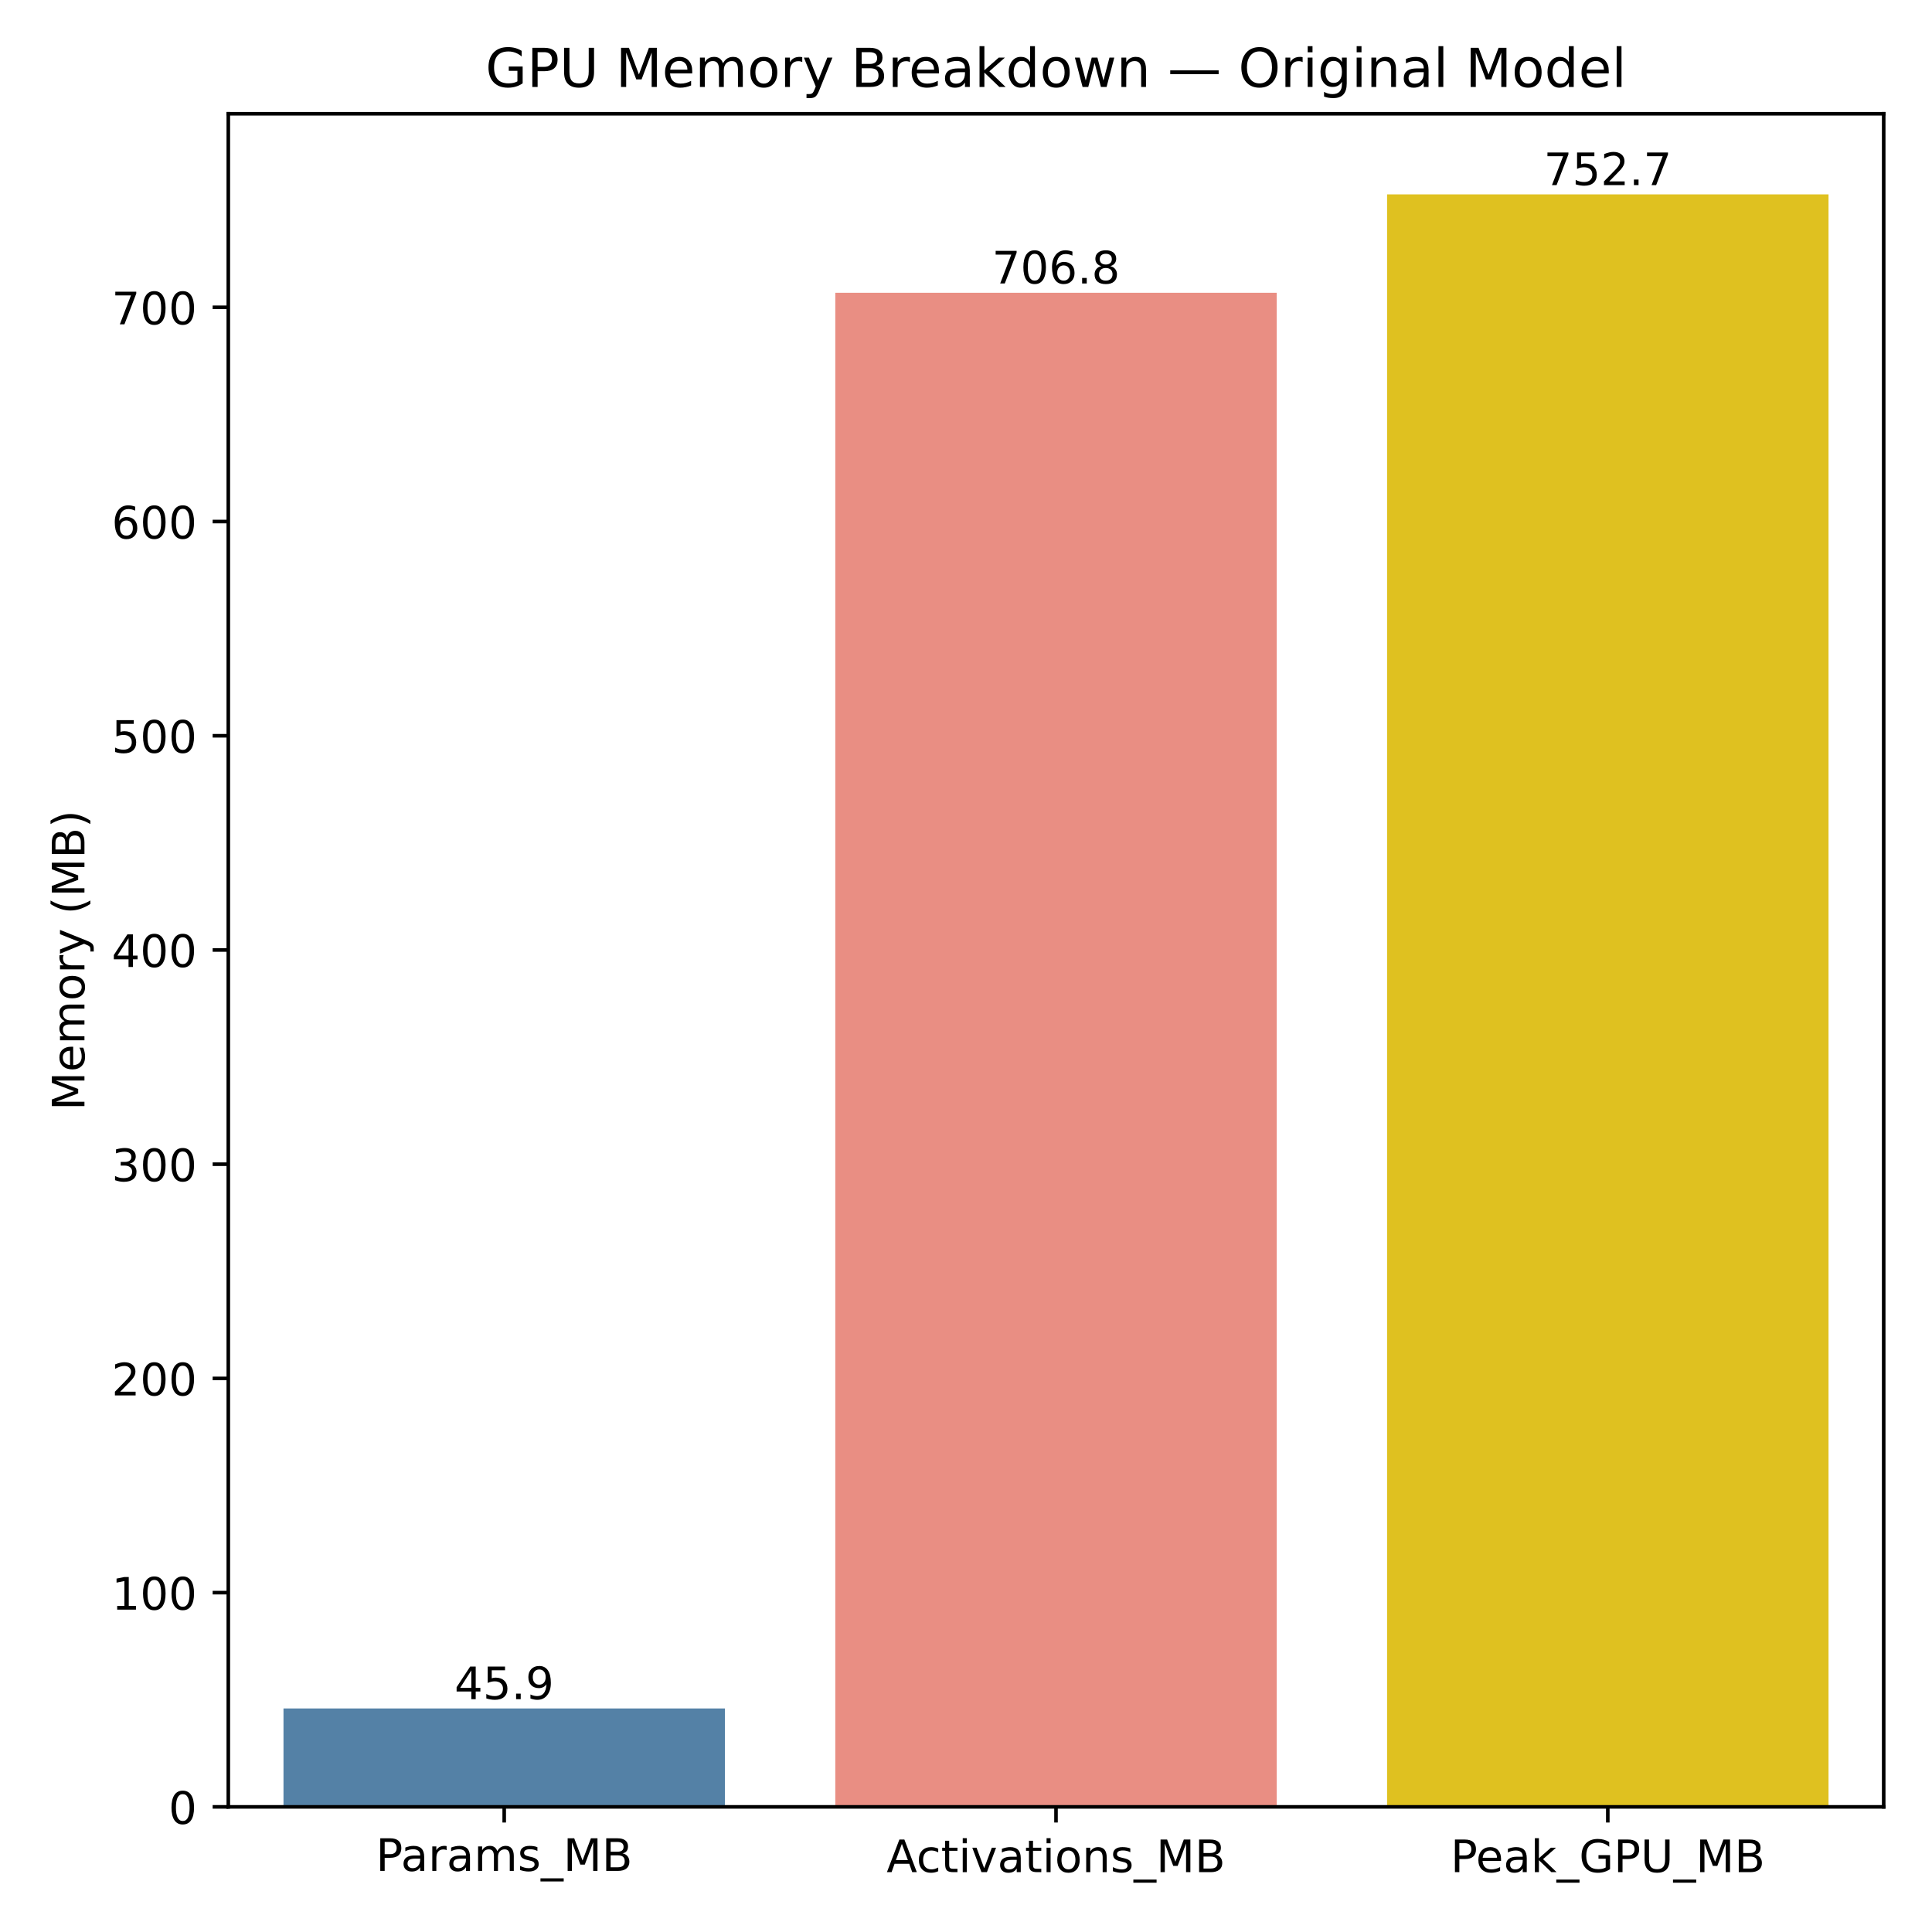
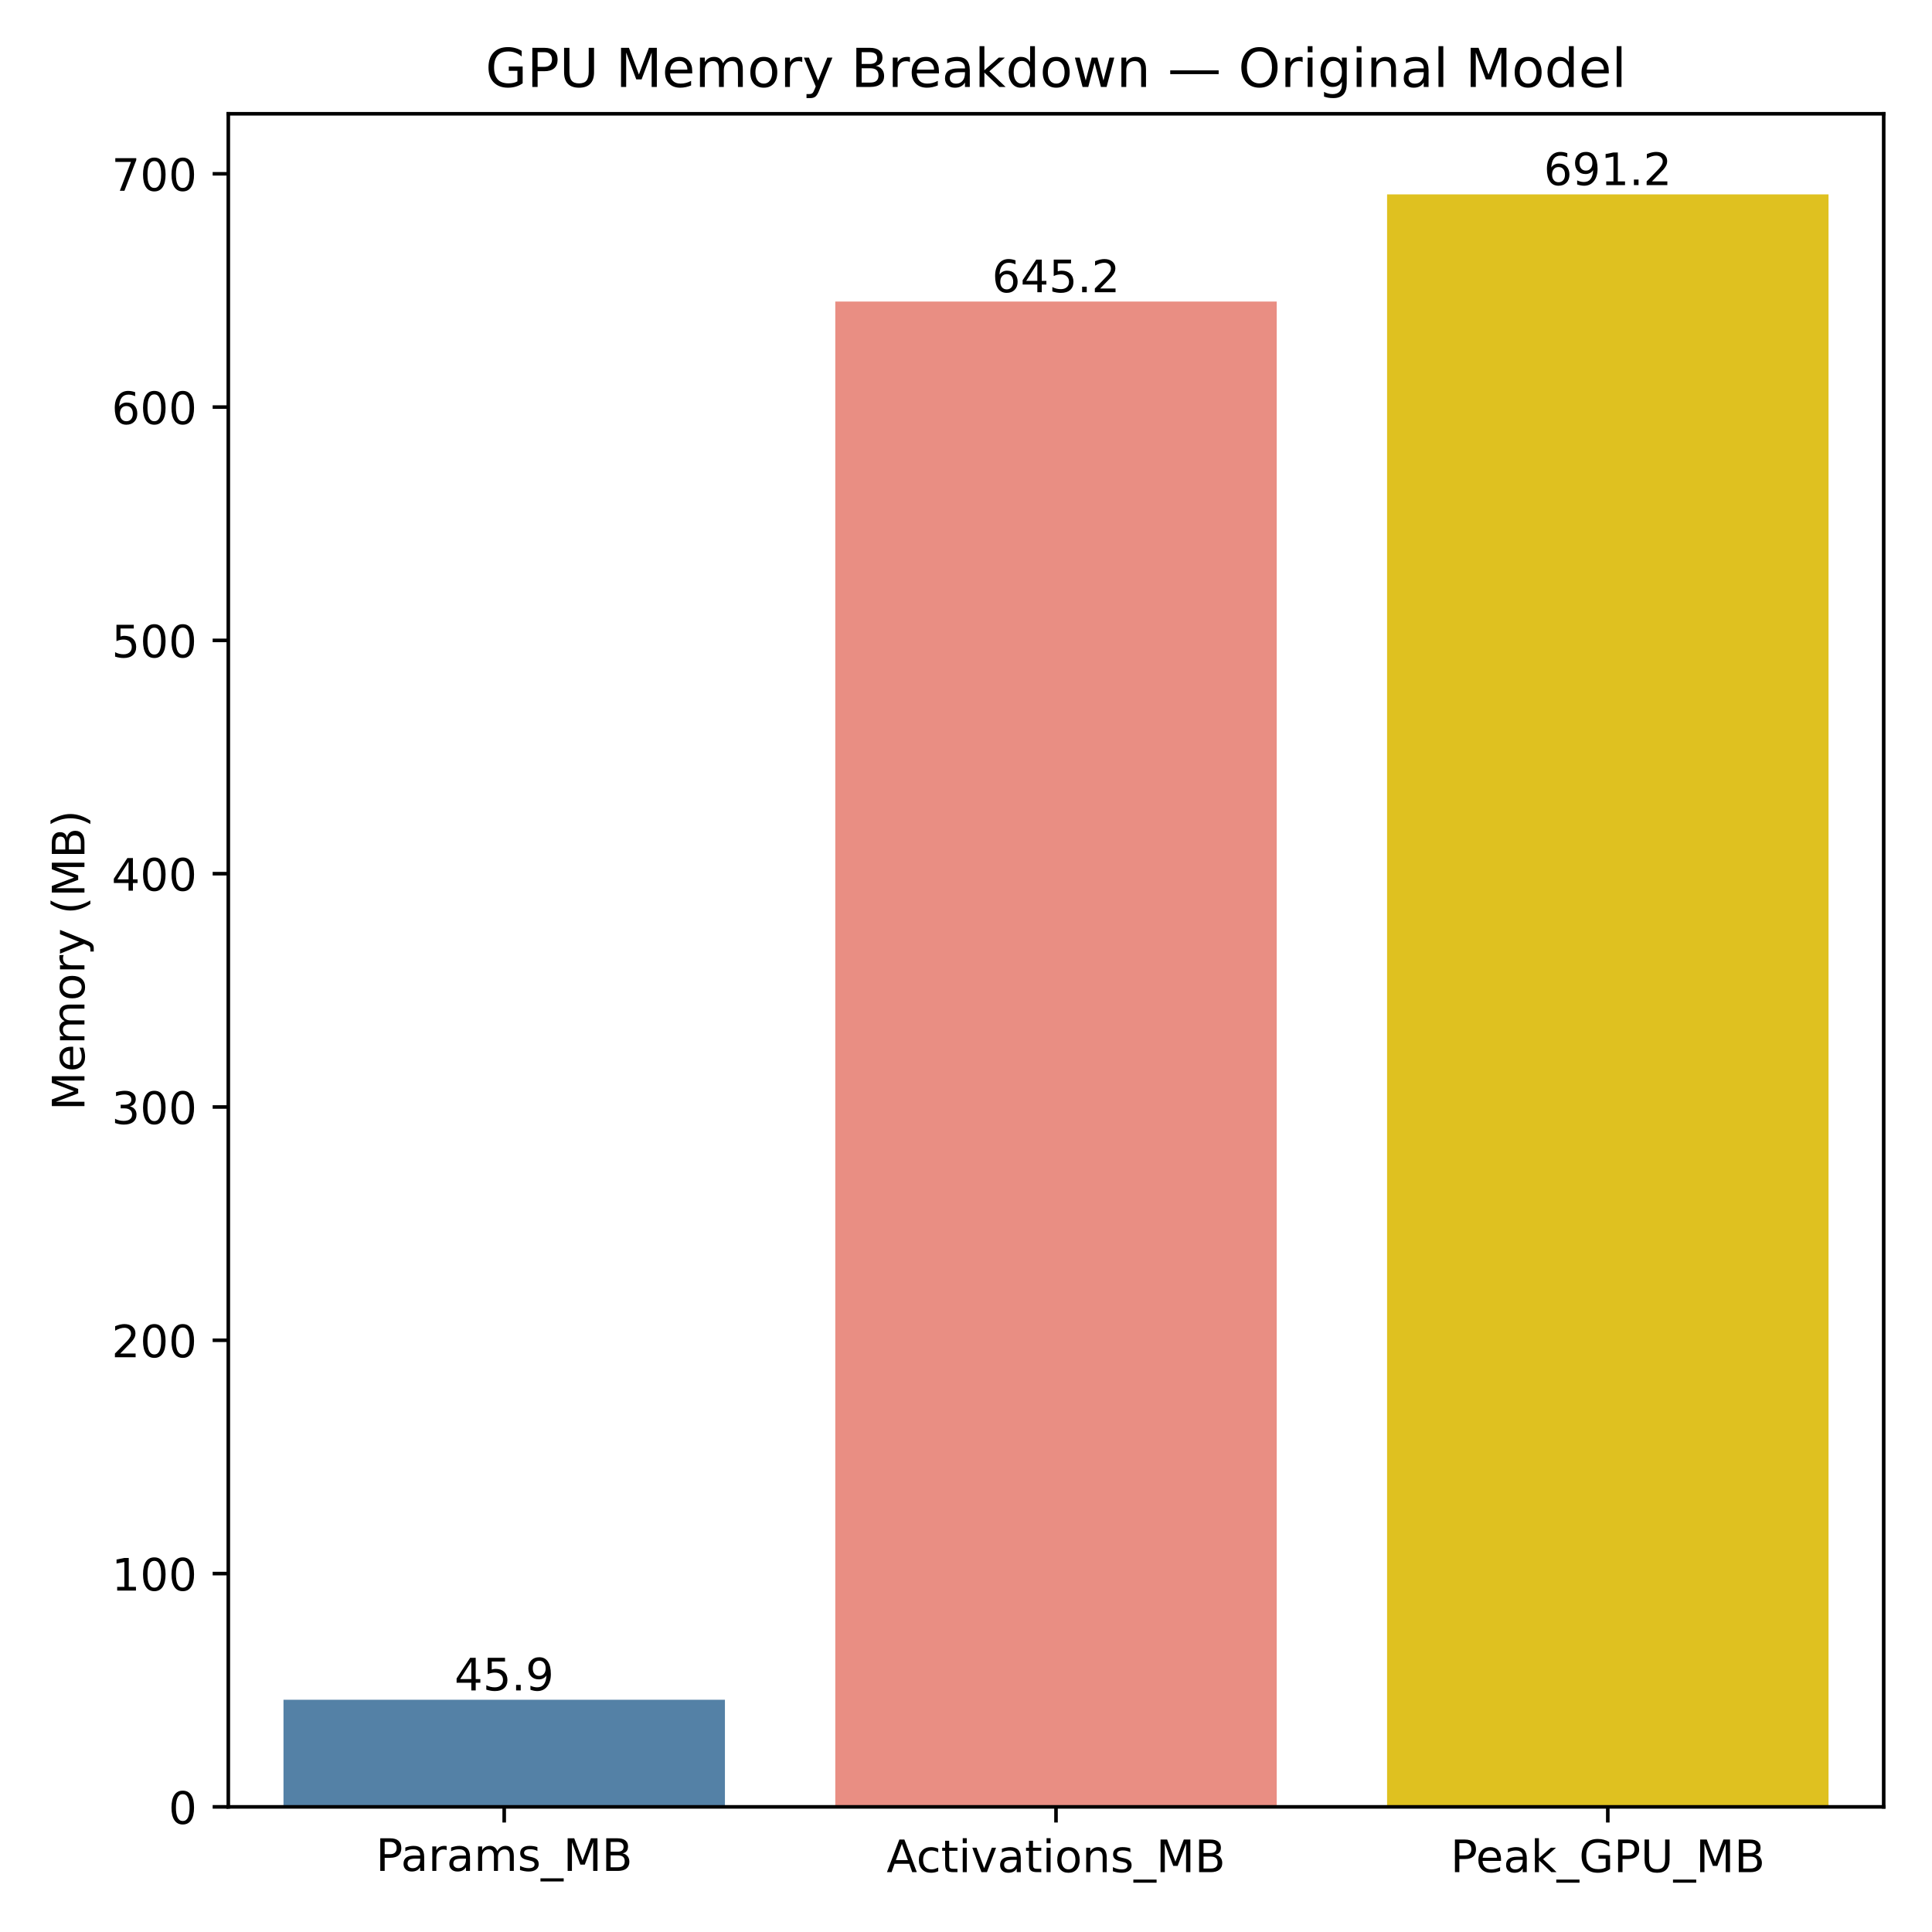
<svg xmlns="http://www.w3.org/2000/svg" xmlns:xlink="http://www.w3.org/1999/xlink" width="432pt" height="432pt" viewBox="0 0 432 432" version="1.1">
  <defs>
    <style type="text/css">*{stroke-linejoin: round; stroke-linecap: butt}</style>
  </defs>
  <g id="figure_1">
    <g id="patch_1">
      <path d="M 0 432  L 432 432  L 432 0  L 0 0  z " style="fill: #ffffff" />
    </g>
    <g id="axes_1">
      <g id="patch_2">
        <path d="M 51.05 404.019  L 421.2 404.019  L 421.2 25.44  L 51.05 25.44  z " style="fill: #ffffff" />
      </g>
      <g id="patch_3">
-         <path d="M 63.388 404.019  L 162.095 404.019  L 162.095 382.02  L 63.388 382.02  z " clip-path="url(#pf8de4b0152)" style="fill: #5481a6" />
+         <path d="M 63.388 404.019  L 162.095 404.019  L 162.095 380.062  L 63.388 380.062  z " clip-path="url(#p04663447fa)" style="fill: #5481a6" />
      </g>
      <g id="patch_4">
-         <path d="M 186.772 404.019  L 285.478 404.019  L 285.478 65.466  L 186.772 65.466  z " clip-path="url(#pf8de4b0152)" style="fill: #e98e83" />
+         <path d="M 186.772 404.019  L 285.478 404.019  L 285.478 67.425  L 186.772 67.425  z " clip-path="url(#p04663447fa)" style="fill: #e98e83" />
      </g>
      <g id="patch_5">
-         <path d="M 310.155 404.019  L 408.862 404.019  L 408.862 43.468  L 310.155 43.468  z " clip-path="url(#pf8de4b0152)" style="fill: #dfc120" />
+         <path d="M 310.155 404.019  L 408.862 404.019  L 408.862 43.468  L 310.155 43.468  z " clip-path="url(#p04663447fa)" style="fill: #dfc120" />
      </g>
      <g id="matplotlib.axis_1">
        <g id="xtick_1">
          <g id="line2d_1">
            <defs>
-               <path id="m16b2eadb53" d="M 0 0  L 0 3.5  " style="stroke: #000000; stroke-width: 0.8" />
+               <path id="m6d3170322a" d="M 0 0  L 0 3.5  " style="stroke: #000000; stroke-width: 0.8" />
            </defs>
            <g>
-               <use xlink:href="#m16b2eadb53" x="112.742" y="404.019" style="stroke: #000000; stroke-width: 0.8" />
+               <use xlink:href="#m6d3170322a" x="112.742" y="404.019" style="stroke: #000000; stroke-width: 0.8" />
            </g>
          </g>
          <g id="text_1">
            <g transform="translate(84.0487 418.3391) scale(0.1 -0.1)">
              <defs>
                <path id="DejaVuSans-50" d="M 1259 4147  L 1259 2394  L 2053 2394  Q 2494 2394 2734 2622  Q 2975 2850 2975 3272  Q 2975 3691 2734 3919  Q 2494 4147 2053 4147  L 1259 4147  z M 628 4666  L 2053 4666  Q 2838 4666 3239 4311  Q 3641 3956 3641 3272  Q 3641 2581 3239 2228  Q 2838 1875 2053 1875  L 1259 1875  L 1259 0  L 628 0  L 628 4666  z " transform="scale(0.015625)" />
                <path id="DejaVuSans-61" d="M 2194 1759  Q 1497 1759 1228 1600  Q 959 1441 959 1056  Q 959 750 1161 570  Q 1363 391 1709 391  Q 2188 391 2477 730  Q 2766 1069 2766 1631  L 2766 1759  L 2194 1759  z M 3341 1997  L 3341 0  L 2766 0  L 2766 531  Q 2569 213 2275 61  Q 1981 -91 1556 -91  Q 1019 -91 701 211  Q 384 513 384 1019  Q 384 1609 779 1909  Q 1175 2209 1959 2209  L 2766 2209  L 2766 2266  Q 2766 2663 2505 2880  Q 2244 3097 1772 3097  Q 1472 3097 1187 3025  Q 903 2953 641 2809  L 641 3341  Q 956 3463 1253 3523  Q 1550 3584 1831 3584  Q 2591 3584 2966 3190  Q 3341 2797 3341 1997  z " transform="scale(0.015625)" />
                <path id="DejaVuSans-72" d="M 2631 2963  Q 2534 3019 2420 3045  Q 2306 3072 2169 3072  Q 1681 3072 1420 2755  Q 1159 2438 1159 1844  L 1159 0  L 581 0  L 581 3500  L 1159 3500  L 1159 2956  Q 1341 3275 1631 3429  Q 1922 3584 2338 3584  Q 2397 3584 2469 3576  Q 2541 3569 2628 3553  L 2631 2963  z " transform="scale(0.015625)" />
                <path id="DejaVuSans-6d" d="M 3328 2828  Q 3544 3216 3844 3400  Q 4144 3584 4550 3584  Q 5097 3584 5394 3201  Q 5691 2819 5691 2113  L 5691 0  L 5113 0  L 5113 2094  Q 5113 2597 4934 2840  Q 4756 3084 4391 3084  Q 3944 3084 3684 2787  Q 3425 2491 3425 1978  L 3425 0  L 2847 0  L 2847 2094  Q 2847 2600 2669 2842  Q 2491 3084 2119 3084  Q 1678 3084 1418 2786  Q 1159 2488 1159 1978  L 1159 0  L 581 0  L 581 3500  L 1159 3500  L 1159 2956  Q 1356 3278 1631 3431  Q 1906 3584 2284 3584  Q 2666 3584 2933 3390  Q 3200 3197 3328 2828  z " transform="scale(0.015625)" />
                <path id="DejaVuSans-73" d="M 2834 3397  L 2834 2853  Q 2591 2978 2328 3040  Q 2066 3103 1784 3103  Q 1356 3103 1142 2972  Q 928 2841 928 2578  Q 928 2378 1081 2264  Q 1234 2150 1697 2047  L 1894 2003  Q 2506 1872 2764 1633  Q 3022 1394 3022 966  Q 3022 478 2636 193  Q 2250 -91 1575 -91  Q 1294 -91 989 -36  Q 684 19 347 128  L 347 722  Q 666 556 975 473  Q 1284 391 1588 391  Q 1994 391 2212 530  Q 2431 669 2431 922  Q 2431 1156 2273 1281  Q 2116 1406 1581 1522  L 1381 1569  Q 847 1681 609 1914  Q 372 2147 372 2553  Q 372 3047 722 3315  Q 1072 3584 1716 3584  Q 2034 3584 2315 3537  Q 2597 3491 2834 3397  z " transform="scale(0.015625)" />
                <path id="DejaVuSans-5f" d="M 3263 -1063  L 3263 -1509  L -63 -1509  L -63 -1063  L 3263 -1063  z " transform="scale(0.015625)" />
                <path id="DejaVuSans-4d" d="M 628 4666  L 1569 4666  L 2759 1491  L 3956 4666  L 4897 4666  L 4897 0  L 4281 0  L 4281 4097  L 3078 897  L 2444 897  L 1241 4097  L 1241 0  L 628 0  L 628 4666  z " transform="scale(0.015625)" />
                <path id="DejaVuSans-42" d="M 1259 2228  L 1259 519  L 2272 519  Q 2781 519 3026 730  Q 3272 941 3272 1375  Q 3272 1813 3026 2020  Q 2781 2228 2272 2228  L 1259 2228  z M 1259 4147  L 1259 2741  L 2194 2741  Q 2656 2741 2882 2914  Q 3109 3088 3109 3444  Q 3109 3797 2882 3972  Q 2656 4147 2194 4147  L 1259 4147  z M 628 4666  L 2241 4666  Q 2963 4666 3353 4366  Q 3744 4066 3744 3513  Q 3744 3084 3544 2831  Q 3344 2578 2956 2516  Q 3422 2416 3680 2098  Q 3938 1781 3938 1306  Q 3938 681 3513 340  Q 3088 0 2303 0  L 628 0  L 628 4666  z " transform="scale(0.015625)" />
              </defs>
              <use xlink:href="#DejaVuSans-50" />
              <use xlink:href="#DejaVuSans-61" transform="translate(55.80273 0)" />
              <use xlink:href="#DejaVuSans-72" transform="translate(117.082 0)" />
              <use xlink:href="#DejaVuSans-61" transform="translate(158.1953 0)" />
              <use xlink:href="#DejaVuSans-6d" transform="translate(219.4746 0)" />
              <use xlink:href="#DejaVuSans-73" transform="translate(316.8867 0)" />
              <use xlink:href="#DejaVuSans-5f" transform="translate(368.9863 0)" />
              <use xlink:href="#DejaVuSans-4d" transform="translate(418.9863 0)" />
              <use xlink:href="#DejaVuSans-42" transform="translate(505.2656 0)" />
            </g>
          </g>
        </g>
        <g id="xtick_2">
          <g id="line2d_2">
            <g>
-               <use xlink:href="#m16b2eadb53" x="236.125" y="404.019" style="stroke: #000000; stroke-width: 0.8" />
+               <use xlink:href="#m6d3170322a" x="236.125" y="404.019" style="stroke: #000000; stroke-width: 0.8" />
            </g>
          </g>
          <g id="text_2">
            <g transform="translate(198.2438 418.6172) scale(0.1 -0.1)">
              <defs>
                <path id="DejaVuSans-41" d="M 2188 4044  L 1331 1722  L 3047 1722  L 2188 4044  z M 1831 4666  L 2547 4666  L 4325 0  L 3669 0  L 3244 1197  L 1141 1197  L 716 0  L 50 0  L 1831 4666  z " transform="scale(0.015625)" />
                <path id="DejaVuSans-63" d="M 3122 3366  L 3122 2828  Q 2878 2963 2633 3030  Q 2388 3097 2138 3097  Q 1578 3097 1268 2742  Q 959 2388 959 1747  Q 959 1106 1268 751  Q 1578 397 2138 397  Q 2388 397 2633 464  Q 2878 531 3122 666  L 3122 134  Q 2881 22 2623 -34  Q 2366 -91 2075 -91  Q 1284 -91 818 406  Q 353 903 353 1747  Q 353 2603 823 3093  Q 1294 3584 2113 3584  Q 2378 3584 2631 3529  Q 2884 3475 3122 3366  z " transform="scale(0.015625)" />
                <path id="DejaVuSans-74" d="M 1172 4494  L 1172 3500  L 2356 3500  L 2356 3053  L 1172 3053  L 1172 1153  Q 1172 725 1289 603  Q 1406 481 1766 481  L 2356 481  L 2356 0  L 1766 0  Q 1100 0 847 248  Q 594 497 594 1153  L 594 3053  L 172 3053  L 172 3500  L 594 3500  L 594 4494  L 1172 4494  z " transform="scale(0.015625)" />
                <path id="DejaVuSans-69" d="M 603 3500  L 1178 3500  L 1178 0  L 603 0  L 603 3500  z M 603 4863  L 1178 4863  L 1178 4134  L 603 4134  L 603 4863  z " transform="scale(0.015625)" />
                <path id="DejaVuSans-76" d="M 191 3500  L 800 3500  L 1894 563  L 2988 3500  L 3597 3500  L 2284 0  L 1503 0  L 191 3500  z " transform="scale(0.015625)" />
                <path id="DejaVuSans-6f" d="M 1959 3097  Q 1497 3097 1228 2736  Q 959 2375 959 1747  Q 959 1119 1226 758  Q 1494 397 1959 397  Q 2419 397 2687 759  Q 2956 1122 2956 1747  Q 2956 2369 2687 2733  Q 2419 3097 1959 3097  z M 1959 3584  Q 2709 3584 3137 3096  Q 3566 2609 3566 1747  Q 3566 888 3137 398  Q 2709 -91 1959 -91  Q 1206 -91 779 398  Q 353 888 353 1747  Q 353 2609 779 3096  Q 1206 3584 1959 3584  z " transform="scale(0.015625)" />
                <path id="DejaVuSans-6e" d="M 3513 2113  L 3513 0  L 2938 0  L 2938 2094  Q 2938 2591 2744 2837  Q 2550 3084 2163 3084  Q 1697 3084 1428 2787  Q 1159 2491 1159 1978  L 1159 0  L 581 0  L 581 3500  L 1159 3500  L 1159 2956  Q 1366 3272 1645 3428  Q 1925 3584 2291 3584  Q 2894 3584 3203 3211  Q 3513 2838 3513 2113  z " transform="scale(0.015625)" />
              </defs>
              <use xlink:href="#DejaVuSans-41" />
              <use xlink:href="#DejaVuSans-63" transform="translate(66.6582 0)" />
              <use xlink:href="#DejaVuSans-74" transform="translate(121.6387 0)" />
              <use xlink:href="#DejaVuSans-69" transform="translate(160.8477 0)" />
              <use xlink:href="#DejaVuSans-76" transform="translate(188.6309 0)" />
              <use xlink:href="#DejaVuSans-61" transform="translate(247.8105 0)" />
              <use xlink:href="#DejaVuSans-74" transform="translate(309.0898 0)" />
              <use xlink:href="#DejaVuSans-69" transform="translate(348.2988 0)" />
              <use xlink:href="#DejaVuSans-6f" transform="translate(376.082 0)" />
              <use xlink:href="#DejaVuSans-6e" transform="translate(437.2637 0)" />
              <use xlink:href="#DejaVuSans-73" transform="translate(500.6426 0)" />
              <use xlink:href="#DejaVuSans-5f" transform="translate(552.7422 0)" />
              <use xlink:href="#DejaVuSans-4d" transform="translate(602.7422 0)" />
              <use xlink:href="#DejaVuSans-42" transform="translate(689.0215 0)" />
            </g>
          </g>
        </g>
        <g id="xtick_3">
          <g id="line2d_3">
            <g>
-               <use xlink:href="#m16b2eadb53" x="359.508" y="404.019" style="stroke: #000000; stroke-width: 0.8" />
+               <use xlink:href="#m6d3170322a" x="359.508" y="404.019" style="stroke: #000000; stroke-width: 0.8" />
            </g>
          </g>
          <g id="text_3">
            <g transform="translate(324.3458 418.6172) scale(0.1 -0.1)">
              <defs>
                <path id="DejaVuSans-65" d="M 3597 1894  L 3597 1613  L 953 1613  Q 991 1019 1311 708  Q 1631 397 2203 397  Q 2534 397 2845 478  Q 3156 559 3463 722  L 3463 178  Q 3153 47 2828 -22  Q 2503 -91 2169 -91  Q 1331 -91 842 396  Q 353 884 353 1716  Q 353 2575 817 3079  Q 1281 3584 2069 3584  Q 2775 3584 3186 3129  Q 3597 2675 3597 1894  z M 3022 2063  Q 3016 2534 2758 2815  Q 2500 3097 2075 3097  Q 1594 3097 1305 2825  Q 1016 2553 972 2059  L 3022 2063  z " transform="scale(0.015625)" />
                <path id="DejaVuSans-6b" d="M 581 4863  L 1159 4863  L 1159 1991  L 2875 3500  L 3609 3500  L 1753 1863  L 3688 0  L 2938 0  L 1159 1709  L 1159 0  L 581 0  L 581 4863  z " transform="scale(0.015625)" />
                <path id="DejaVuSans-47" d="M 3809 666  L 3809 1919  L 2778 1919  L 2778 2438  L 4434 2438  L 4434 434  Q 4069 175 3628 42  Q 3188 -91 2688 -91  Q 1594 -91 976 548  Q 359 1188 359 2328  Q 359 3472 976 4111  Q 1594 4750 2688 4750  Q 3144 4750 3555 4637  Q 3966 4525 4313 4306  L 4313 3634  Q 3963 3931 3569 4081  Q 3175 4231 2741 4231  Q 1884 4231 1454 3753  Q 1025 3275 1025 2328  Q 1025 1384 1454 906  Q 1884 428 2741 428  Q 3075 428 3337 486  Q 3600 544 3809 666  z " transform="scale(0.015625)" />
                <path id="DejaVuSans-55" d="M 556 4666  L 1191 4666  L 1191 1831  Q 1191 1081 1462 751  Q 1734 422 2344 422  Q 2950 422 3222 751  Q 3494 1081 3494 1831  L 3494 4666  L 4128 4666  L 4128 1753  Q 4128 841 3676 375  Q 3225 -91 2344 -91  Q 1459 -91 1007 375  Q 556 841 556 1753  L 556 4666  z " transform="scale(0.015625)" />
              </defs>
              <use xlink:href="#DejaVuSans-50" />
              <use xlink:href="#DejaVuSans-65" transform="translate(56.67773 0)" />
              <use xlink:href="#DejaVuSans-61" transform="translate(118.2012 0)" />
              <use xlink:href="#DejaVuSans-6b" transform="translate(179.4805 0)" />
              <use xlink:href="#DejaVuSans-5f" transform="translate(237.3906 0)" />
              <use xlink:href="#DejaVuSans-47" transform="translate(287.3906 0)" />
              <use xlink:href="#DejaVuSans-50" transform="translate(364.8809 0)" />
              <use xlink:href="#DejaVuSans-55" transform="translate(425.1836 0)" />
              <use xlink:href="#DejaVuSans-5f" transform="translate(498.377 0)" />
              <use xlink:href="#DejaVuSans-4d" transform="translate(548.377 0)" />
              <use xlink:href="#DejaVuSans-42" transform="translate(634.6562 0)" />
            </g>
          </g>
        </g>
      </g>
      <g id="matplotlib.axis_2">
        <g id="ytick_1">
          <g id="line2d_4">
            <defs>
-               <path id="mbeeb527185" d="M 0 0  L -3.5 0  " style="stroke: #000000; stroke-width: 0.8" />
+               <path id="m49a6f3bc47" d="M 0 0  L -3.5 0  " style="stroke: #000000; stroke-width: 0.8" />
            </defs>
            <g>
-               <use xlink:href="#mbeeb527185" x="51.05" y="404.019" style="stroke: #000000; stroke-width: 0.8" />
+               <use xlink:href="#m49a6f3bc47" x="51.05" y="404.019" style="stroke: #000000; stroke-width: 0.8" />
            </g>
          </g>
          <g id="text_4">
            <g transform="translate(37.6875 407.818) scale(0.1 -0.1)">
              <defs>
                <path id="DejaVuSans-30" d="M 2034 4250  Q 1547 4250 1301 3770  Q 1056 3291 1056 2328  Q 1056 1369 1301 889  Q 1547 409 2034 409  Q 2525 409 2770 889  Q 3016 1369 3016 2328  Q 3016 3291 2770 3770  Q 2525 4250 2034 4250  z M 2034 4750  Q 2819 4750 3233 4129  Q 3647 3509 3647 2328  Q 3647 1150 3233 529  Q 2819 -91 2034 -91  Q 1250 -91 836 529  Q 422 1150 422 2328  Q 422 3509 836 4129  Q 1250 4750 2034 4750  z " transform="scale(0.015625)" />
              </defs>
              <use xlink:href="#DejaVuSans-30" />
            </g>
          </g>
        </g>
        <g id="ytick_2">
          <g id="line2d_5">
            <g>
-               <use xlink:href="#mbeeb527185" x="51.05" y="356.119" style="stroke: #000000; stroke-width: 0.8" />
+               <use xlink:href="#m49a6f3bc47" x="51.05" y="351.854" style="stroke: #000000; stroke-width: 0.8" />
            </g>
          </g>
          <g id="text_5">
-             <g transform="translate(24.9625 359.9178) scale(0.1 -0.1)">
+             <g transform="translate(24.9625 355.6528) scale(0.1 -0.1)">
              <defs>
                <path id="DejaVuSans-31" d="M 794 531  L 1825 531  L 1825 4091  L 703 3866  L 703 4441  L 1819 4666  L 2450 4666  L 2450 531  L 3481 531  L 3481 0  L 794 0  L 794 531  z " transform="scale(0.015625)" />
              </defs>
              <use xlink:href="#DejaVuSans-31" />
              <use xlink:href="#DejaVuSans-30" transform="translate(63.62305 0)" />
              <use xlink:href="#DejaVuSans-30" transform="translate(127.2461 0)" />
            </g>
          </g>
        </g>
        <g id="ytick_3">
          <g id="line2d_6">
            <g>
-               <use xlink:href="#mbeeb527185" x="51.05" y="308.218" style="stroke: #000000; stroke-width: 0.8" />
+               <use xlink:href="#m49a6f3bc47" x="51.05" y="299.688" style="stroke: #000000; stroke-width: 0.8" />
            </g>
          </g>
          <g id="text_6">
-             <g transform="translate(24.9625 312.0176) scale(0.1 -0.1)">
+             <g transform="translate(24.9625 303.4876) scale(0.1 -0.1)">
              <defs>
                <path id="DejaVuSans-32" d="M 1228 531  L 3431 531  L 3431 0  L 469 0  L 469 531  Q 828 903 1448 1529  Q 2069 2156 2228 2338  Q 2531 2678 2651 2914  Q 2772 3150 2772 3378  Q 2772 3750 2511 3984  Q 2250 4219 1831 4219  Q 1534 4219 1204 4116  Q 875 4013 500 3803  L 500 4441  Q 881 4594 1212 4672  Q 1544 4750 1819 4750  Q 2544 4750 2975 4387  Q 3406 4025 3406 3419  Q 3406 3131 3298 2873  Q 3191 2616 2906 2266  Q 2828 2175 2409 1742  Q 1991 1309 1228 531  z " transform="scale(0.015625)" />
              </defs>
              <use xlink:href="#DejaVuSans-32" />
              <use xlink:href="#DejaVuSans-30" transform="translate(63.62305 0)" />
              <use xlink:href="#DejaVuSans-30" transform="translate(127.2461 0)" />
            </g>
          </g>
        </g>
        <g id="ytick_4">
          <g id="line2d_7">
            <g>
-               <use xlink:href="#mbeeb527185" x="51.05" y="260.318" style="stroke: #000000; stroke-width: 0.8" />
+               <use xlink:href="#m49a6f3bc47" x="51.05" y="247.523" style="stroke: #000000; stroke-width: 0.8" />
            </g>
          </g>
          <g id="text_7">
-             <g transform="translate(24.9625 264.1174) scale(0.1 -0.1)">
+             <g transform="translate(24.9625 251.3225) scale(0.1 -0.1)">
              <defs>
                <path id="DejaVuSans-33" d="M 2597 2516  Q 3050 2419 3304 2112  Q 3559 1806 3559 1356  Q 3559 666 3084 287  Q 2609 -91 1734 -91  Q 1441 -91 1130 -33  Q 819 25 488 141  L 488 750  Q 750 597 1062 519  Q 1375 441 1716 441  Q 2309 441 2620 675  Q 2931 909 2931 1356  Q 2931 1769 2642 2001  Q 2353 2234 1838 2234  L 1294 2234  L 1294 2753  L 1863 2753  Q 2328 2753 2575 2939  Q 2822 3125 2822 3475  Q 2822 3834 2567 4026  Q 2313 4219 1838 4219  Q 1578 4219 1281 4162  Q 984 4106 628 3988  L 628 4550  Q 988 4650 1302 4700  Q 1616 4750 1894 4750  Q 2613 4750 3031 4423  Q 3450 4097 3450 3541  Q 3450 3153 3228 2886  Q 3006 2619 2597 2516  z " transform="scale(0.015625)" />
              </defs>
              <use xlink:href="#DejaVuSans-33" />
              <use xlink:href="#DejaVuSans-30" transform="translate(63.62305 0)" />
              <use xlink:href="#DejaVuSans-30" transform="translate(127.2461 0)" />
            </g>
          </g>
        </g>
        <g id="ytick_5">
          <g id="line2d_8">
            <g>
-               <use xlink:href="#mbeeb527185" x="51.05" y="212.418" style="stroke: #000000; stroke-width: 0.8" />
+               <use xlink:href="#m49a6f3bc47" x="51.05" y="195.358" style="stroke: #000000; stroke-width: 0.8" />
            </g>
          </g>
          <g id="text_8">
-             <g transform="translate(24.9625 216.2173) scale(0.1 -0.1)">
+             <g transform="translate(24.9625 199.1573) scale(0.1 -0.1)">
              <defs>
                <path id="DejaVuSans-34" d="M 2419 4116  L 825 1625  L 2419 1625  L 2419 4116  z M 2253 4666  L 3047 4666  L 3047 1625  L 3713 1625  L 3713 1100  L 3047 1100  L 3047 0  L 2419 0  L 2419 1100  L 313 1100  L 313 1709  L 2253 4666  z " transform="scale(0.015625)" />
              </defs>
              <use xlink:href="#DejaVuSans-34" />
              <use xlink:href="#DejaVuSans-30" transform="translate(63.62305 0)" />
              <use xlink:href="#DejaVuSans-30" transform="translate(127.2461 0)" />
            </g>
          </g>
        </g>
        <g id="ytick_6">
          <g id="line2d_9">
            <g>
-               <use xlink:href="#mbeeb527185" x="51.05" y="164.518" style="stroke: #000000; stroke-width: 0.8" />
+               <use xlink:href="#m49a6f3bc47" x="51.05" y="143.193" style="stroke: #000000; stroke-width: 0.8" />
            </g>
          </g>
          <g id="text_9">
-             <g transform="translate(24.9625 168.3171) scale(0.1 -0.1)">
+             <g transform="translate(24.9625 146.9921) scale(0.1 -0.1)">
              <defs>
                <path id="DejaVuSans-35" d="M 691 4666  L 3169 4666  L 3169 4134  L 1269 4134  L 1269 2991  Q 1406 3038 1543 3061  Q 1681 3084 1819 3084  Q 2600 3084 3056 2656  Q 3513 2228 3513 1497  Q 3513 744 3044 326  Q 2575 -91 1722 -91  Q 1428 -91 1123 -41  Q 819 9 494 109  L 494 744  Q 775 591 1075 516  Q 1375 441 1709 441  Q 2250 441 2565 725  Q 2881 1009 2881 1497  Q 2881 1984 2565 2268  Q 2250 2553 1709 2553  Q 1456 2553 1204 2497  Q 953 2441 691 2322  L 691 4666  z " transform="scale(0.015625)" />
              </defs>
              <use xlink:href="#DejaVuSans-35" />
              <use xlink:href="#DejaVuSans-30" transform="translate(63.62305 0)" />
              <use xlink:href="#DejaVuSans-30" transform="translate(127.2461 0)" />
            </g>
          </g>
        </g>
        <g id="ytick_7">
          <g id="line2d_10">
            <g>
-               <use xlink:href="#mbeeb527185" x="51.05" y="116.618" style="stroke: #000000; stroke-width: 0.8" />
+               <use xlink:href="#m49a6f3bc47" x="51.05" y="91.028" style="stroke: #000000; stroke-width: 0.8" />
            </g>
          </g>
          <g id="text_10">
-             <g transform="translate(24.9625 120.4169) scale(0.1 -0.1)">
+             <g transform="translate(24.9625 94.82698) scale(0.1 -0.1)">
              <defs>
                <path id="DejaVuSans-36" d="M 2113 2584  Q 1688 2584 1439 2293  Q 1191 2003 1191 1497  Q 1191 994 1439 701  Q 1688 409 2113 409  Q 2538 409 2786 701  Q 3034 994 3034 1497  Q 3034 2003 2786 2293  Q 2538 2584 2113 2584  z M 3366 4563  L 3366 3988  Q 3128 4100 2886 4159  Q 2644 4219 2406 4219  Q 1781 4219 1451 3797  Q 1122 3375 1075 2522  Q 1259 2794 1537 2939  Q 1816 3084 2150 3084  Q 2853 3084 3261 2657  Q 3669 2231 3669 1497  Q 3669 778 3244 343  Q 2819 -91 2113 -91  Q 1303 -91 875 529  Q 447 1150 447 2328  Q 447 3434 972 4092  Q 1497 4750 2381 4750  Q 2619 4750 2861 4703  Q 3103 4656 3366 4563  z " transform="scale(0.015625)" />
              </defs>
              <use xlink:href="#DejaVuSans-36" />
              <use xlink:href="#DejaVuSans-30" transform="translate(63.62305 0)" />
              <use xlink:href="#DejaVuSans-30" transform="translate(127.2461 0)" />
            </g>
          </g>
        </g>
        <g id="ytick_8">
          <g id="line2d_11">
            <g>
-               <use xlink:href="#mbeeb527185" x="51.05" y="68.718" style="stroke: #000000; stroke-width: 0.8" />
+               <use xlink:href="#m49a6f3bc47" x="51.05" y="38.863" style="stroke: #000000; stroke-width: 0.8" />
            </g>
          </g>
          <g id="text_11">
-             <g transform="translate(24.9625 72.51675) scale(0.1 -0.1)">
+             <g transform="translate(24.9625 42.66182) scale(0.1 -0.1)">
              <defs>
                <path id="DejaVuSans-37" d="M 525 4666  L 3525 4666  L 3525 4397  L 1831 0  L 1172 0  L 2766 4134  L 525 4134  L 525 4666  z " transform="scale(0.015625)" />
              </defs>
              <use xlink:href="#DejaVuSans-37" />
              <use xlink:href="#DejaVuSans-30" transform="translate(63.62305 0)" />
              <use xlink:href="#DejaVuSans-30" transform="translate(127.2461 0)" />
            </g>
          </g>
        </g>
        <g id="text_12">
          <g transform="translate(18.88281 248.2997) rotate(-90) scale(0.1 -0.1)">
            <defs>
              <path id="DejaVuSans-79" d="M 2059 -325  Q 1816 -950 1584 -1140  Q 1353 -1331 966 -1331  L 506 -1331  L 506 -850  L 844 -850  Q 1081 -850 1212 -737  Q 1344 -625 1503 -206  L 1606 56  L 191 3500  L 800 3500  L 1894 763  L 2988 3500  L 3597 3500  L 2059 -325  z " transform="scale(0.015625)" />
              <path id="DejaVuSans-20" transform="scale(0.015625)" />
              <path id="DejaVuSans-28" d="M 1984 4856  Q 1566 4138 1362 3434  Q 1159 2731 1159 2009  Q 1159 1288 1364 580  Q 1569 -128 1984 -844  L 1484 -844  Q 1016 -109 783 600  Q 550 1309 550 2009  Q 550 2706 781 3412  Q 1013 4119 1484 4856  L 1984 4856  z " transform="scale(0.015625)" />
              <path id="DejaVuSans-29" d="M 513 4856  L 1013 4856  Q 1481 4119 1714 3412  Q 1947 2706 1947 2009  Q 1947 1309 1714 600  Q 1481 -109 1013 -844  L 513 -844  Q 928 -128 1133 580  Q 1338 1288 1338 2009  Q 1338 2731 1133 3434  Q 928 4138 513 4856  z " transform="scale(0.015625)" />
            </defs>
            <use xlink:href="#DejaVuSans-4d" />
            <use xlink:href="#DejaVuSans-65" transform="translate(86.2793 0)" />
            <use xlink:href="#DejaVuSans-6d" transform="translate(147.8027 0)" />
            <use xlink:href="#DejaVuSans-6f" transform="translate(245.2148 0)" />
            <use xlink:href="#DejaVuSans-72" transform="translate(306.3965 0)" />
            <use xlink:href="#DejaVuSans-79" transform="translate(347.5098 0)" />
            <use xlink:href="#DejaVuSans-20" transform="translate(406.6895 0)" />
            <use xlink:href="#DejaVuSans-28" transform="translate(438.4766 0)" />
            <use xlink:href="#DejaVuSans-4d" transform="translate(477.4902 0)" />
            <use xlink:href="#DejaVuSans-42" transform="translate(563.7695 0)" />
            <use xlink:href="#DejaVuSans-29" transform="translate(632.373 0)" />
          </g>
        </g>
      </g>
      <g id="line2d_12">
-         <path clip-path="url(#pf8de4b0152)" style="fill: none; stroke: #424242; stroke-width: 2.25; stroke-linecap: square" />
+         <path clip-path="url(#p04663447fa)" style="fill: none; stroke: #424242; stroke-width: 2.25; stroke-linecap: square" />
      </g>
      <g id="line2d_13">
-         <path clip-path="url(#pf8de4b0152)" style="fill: none; stroke: #424242; stroke-width: 2.25; stroke-linecap: square" />
+         <path clip-path="url(#p04663447fa)" style="fill: none; stroke: #424242; stroke-width: 2.25; stroke-linecap: square" />
      </g>
      <g id="line2d_14">
-         <path clip-path="url(#pf8de4b0152)" style="fill: none; stroke: #424242; stroke-width: 2.25; stroke-linecap: square" />
+         <path clip-path="url(#p04663447fa)" style="fill: none; stroke: #424242; stroke-width: 2.25; stroke-linecap: square" />
      </g>
      <g id="patch_6">
        <path d="M 51.05 404.019  L 51.05 25.44  " style="fill: none; stroke: #000000; stroke-width: 0.8; stroke-linejoin: miter; stroke-linecap: square" />
      </g>
      <g id="patch_7">
        <path d="M 421.2 404.019  L 421.2 25.44  " style="fill: none; stroke: #000000; stroke-width: 0.8; stroke-linejoin: miter; stroke-linecap: square" />
      </g>
      <g id="patch_8">
        <path d="M 51.05 404.019  L 421.2 404.019  " style="fill: none; stroke: #000000; stroke-width: 0.8; stroke-linejoin: miter; stroke-linecap: square" />
      </g>
      <g id="patch_9">
        <path d="M 51.05 25.44  L 421.2 25.44  " style="fill: none; stroke: #000000; stroke-width: 0.8; stroke-linejoin: miter; stroke-linecap: square" />
      </g>
      <g id="text_13">
-         <g transform="translate(101.6089 379.9407) scale(0.1 -0.1)">
+         <g transform="translate(101.6089 377.982) scale(0.1 -0.1)">
          <defs>
            <path id="DejaVuSans-2e" d="M 684 794  L 1344 794  L 1344 0  L 684 0  L 684 794  z " transform="scale(0.015625)" />
            <path id="DejaVuSans-39" d="M 703 97  L 703 672  Q 941 559 1184 500  Q 1428 441 1663 441  Q 2288 441 2617 861  Q 2947 1281 2994 2138  Q 2813 1869 2534 1725  Q 2256 1581 1919 1581  Q 1219 1581 811 2004  Q 403 2428 403 3163  Q 403 3881 828 4315  Q 1253 4750 1959 4750  Q 2769 4750 3195 4129  Q 3622 3509 3622 2328  Q 3622 1225 3098 567  Q 2575 -91 1691 -91  Q 1453 -91 1209 -44  Q 966 3 703 97  z M 1959 2075  Q 2384 2075 2632 2365  Q 2881 2656 2881 3163  Q 2881 3666 2632 3958  Q 2384 4250 1959 4250  Q 1534 4250 1286 3958  Q 1038 3666 1038 3163  Q 1038 2656 1286 2365  Q 1534 2075 1959 2075  z " transform="scale(0.015625)" />
          </defs>
          <use xlink:href="#DejaVuSans-34" />
          <use xlink:href="#DejaVuSans-35" transform="translate(63.62305 0)" />
          <use xlink:href="#DejaVuSans-2e" transform="translate(127.2461 0)" />
          <use xlink:href="#DejaVuSans-39" transform="translate(159.0332 0)" />
        </g>
      </g>
      <g id="text_14">
-         <g transform="translate(221.8109 63.3862) scale(0.1 -0.1)">
-           <defs>
-             <path id="DejaVuSans-38" d="M 2034 2216  Q 1584 2216 1326 1975  Q 1069 1734 1069 1313  Q 1069 891 1326 650  Q 1584 409 2034 409  Q 2484 409 2743 651  Q 3003 894 3003 1313  Q 3003 1734 2745 1975  Q 2488 2216 2034 2216  z M 1403 2484  Q 997 2584 770 2862  Q 544 3141 544 3541  Q 544 4100 942 4425  Q 1341 4750 2034 4750  Q 2731 4750 3128 4425  Q 3525 4100 3525 3541  Q 3525 3141 3298 2862  Q 3072 2584 2669 2484  Q 3125 2378 3379 2068  Q 3634 1759 3634 1313  Q 3634 634 3220 271  Q 2806 -91 2034 -91  Q 1263 -91 848 271  Q 434 634 434 1313  Q 434 1759 690 2068  Q 947 2378 1403 2484  z M 1172 3481  Q 1172 3119 1398 2916  Q 1625 2713 2034 2713  Q 2441 2713 2670 2916  Q 2900 3119 2900 3481  Q 2900 3844 2670 4047  Q 2441 4250 2034 4250  Q 1625 4250 1398 4047  Q 1172 3844 1172 3481  z " transform="scale(0.015625)" />
-           </defs>
-           <use xlink:href="#DejaVuSans-37" />
-           <use xlink:href="#DejaVuSans-30" transform="translate(63.62305 0)" />
-           <use xlink:href="#DejaVuSans-36" transform="translate(127.2461 0)" />
+         <g transform="translate(221.8109 65.34491) scale(0.1 -0.1)">
+           <use xlink:href="#DejaVuSans-36" />
+           <use xlink:href="#DejaVuSans-34" transform="translate(63.62305 0)" />
+           <use xlink:href="#DejaVuSans-35" transform="translate(127.2461 0)" />
          <use xlink:href="#DejaVuSans-2e" transform="translate(190.8691 0)" />
-           <use xlink:href="#DejaVuSans-38" transform="translate(222.6562 0)" />
+           <use xlink:href="#DejaVuSans-32" transform="translate(222.6562 0)" />
        </g>
      </g>
      <g id="text_15">
        <g transform="translate(345.1943 41.38787) scale(0.1 -0.1)">
-           <use xlink:href="#DejaVuSans-37" />
-           <use xlink:href="#DejaVuSans-35" transform="translate(63.62305 0)" />
-           <use xlink:href="#DejaVuSans-32" transform="translate(127.2461 0)" />
+           <use xlink:href="#DejaVuSans-36" />
+           <use xlink:href="#DejaVuSans-39" transform="translate(63.62305 0)" />
+           <use xlink:href="#DejaVuSans-31" transform="translate(127.2461 0)" />
          <use xlink:href="#DejaVuSans-2e" transform="translate(190.8691 0)" />
-           <use xlink:href="#DejaVuSans-37" transform="translate(222.6562 0)" />
+           <use xlink:href="#DejaVuSans-32" transform="translate(222.6562 0)" />
        </g>
      </g>
      <g id="text_16">
        <g transform="translate(108.5547 19.44) scale(0.12 -0.12)">
          <defs>
            <path id="DejaVuSans-64" d="M 2906 2969  L 2906 4863  L 3481 4863  L 3481 0  L 2906 0  L 2906 525  Q 2725 213 2448 61  Q 2172 -91 1784 -91  Q 1150 -91 751 415  Q 353 922 353 1747  Q 353 2572 751 3078  Q 1150 3584 1784 3584  Q 2172 3584 2448 3432  Q 2725 3281 2906 2969  z M 947 1747  Q 947 1113 1208 752  Q 1469 391 1925 391  Q 2381 391 2643 752  Q 2906 1113 2906 1747  Q 2906 2381 2643 2742  Q 2381 3103 1925 3103  Q 1469 3103 1208 2742  Q 947 2381 947 1747  z " transform="scale(0.015625)" />
            <path id="DejaVuSans-77" d="M 269 3500  L 844 3500  L 1563 769  L 2278 3500  L 2956 3500  L 3675 769  L 4391 3500  L 4966 3500  L 4050 0  L 3372 0  L 2619 2869  L 1863 0  L 1184 0  L 269 3500  z " transform="scale(0.015625)" />
            <path id="DejaVuSans-2014" d="M 313 1978  L 6088 1978  L 6088 1528  L 313 1528  L 313 1978  z " transform="scale(0.015625)" />
            <path id="DejaVuSans-4f" d="M 2522 4238  Q 1834 4238 1429 3725  Q 1025 3213 1025 2328  Q 1025 1447 1429 934  Q 1834 422 2522 422  Q 3209 422 3611 934  Q 4013 1447 4013 2328  Q 4013 3213 3611 3725  Q 3209 4238 2522 4238  z M 2522 4750  Q 3503 4750 4090 4092  Q 4678 3434 4678 2328  Q 4678 1225 4090 567  Q 3503 -91 2522 -91  Q 1538 -91 948 565  Q 359 1222 359 2328  Q 359 3434 948 4092  Q 1538 4750 2522 4750  z " transform="scale(0.015625)" />
            <path id="DejaVuSans-67" d="M 2906 1791  Q 2906 2416 2648 2759  Q 2391 3103 1925 3103  Q 1463 3103 1205 2759  Q 947 2416 947 1791  Q 947 1169 1205 825  Q 1463 481 1925 481  Q 2391 481 2648 825  Q 2906 1169 2906 1791  z M 3481 434  Q 3481 -459 3084 -895  Q 2688 -1331 1869 -1331  Q 1566 -1331 1297 -1286  Q 1028 -1241 775 -1147  L 775 -588  Q 1028 -725 1275 -790  Q 1522 -856 1778 -856  Q 2344 -856 2625 -561  Q 2906 -266 2906 331  L 2906 616  Q 2728 306 2450 153  Q 2172 0 1784 0  Q 1141 0 747 490  Q 353 981 353 1791  Q 353 2603 747 3093  Q 1141 3584 1784 3584  Q 2172 3584 2450 3431  Q 2728 3278 2906 2969  L 2906 3500  L 3481 3500  L 3481 434  z " transform="scale(0.015625)" />
            <path id="DejaVuSans-6c" d="M 603 4863  L 1178 4863  L 1178 0  L 603 0  L 603 4863  z " transform="scale(0.015625)" />
          </defs>
          <use xlink:href="#DejaVuSans-47" />
          <use xlink:href="#DejaVuSans-50" transform="translate(77.49023 0)" />
          <use xlink:href="#DejaVuSans-55" transform="translate(137.793 0)" />
          <use xlink:href="#DejaVuSans-20" transform="translate(210.9863 0)" />
          <use xlink:href="#DejaVuSans-4d" transform="translate(242.7734 0)" />
          <use xlink:href="#DejaVuSans-65" transform="translate(329.0527 0)" />
          <use xlink:href="#DejaVuSans-6d" transform="translate(390.5762 0)" />
          <use xlink:href="#DejaVuSans-6f" transform="translate(487.9883 0)" />
          <use xlink:href="#DejaVuSans-72" transform="translate(549.1699 0)" />
          <use xlink:href="#DejaVuSans-79" transform="translate(590.2832 0)" />
          <use xlink:href="#DejaVuSans-20" transform="translate(649.4629 0)" />
          <use xlink:href="#DejaVuSans-42" transform="translate(681.25 0)" />
          <use xlink:href="#DejaVuSans-72" transform="translate(749.8535 0)" />
          <use xlink:href="#DejaVuSans-65" transform="translate(788.7168 0)" />
          <use xlink:href="#DejaVuSans-61" transform="translate(850.2402 0)" />
          <use xlink:href="#DejaVuSans-6b" transform="translate(911.5195 0)" />
          <use xlink:href="#DejaVuSans-64" transform="translate(969.4297 0)" />
          <use xlink:href="#DejaVuSans-6f" transform="translate(1032.906 0)" />
          <use xlink:href="#DejaVuSans-77" transform="translate(1094.088 0)" />
          <use xlink:href="#DejaVuSans-6e" transform="translate(1175.875 0)" />
          <use xlink:href="#DejaVuSans-20" transform="translate(1239.254 0)" />
          <use xlink:href="#DejaVuSans-2014" transform="translate(1271.041 0)" />
          <use xlink:href="#DejaVuSans-20" transform="translate(1371.041 0)" />
          <use xlink:href="#DejaVuSans-4f" transform="translate(1402.828 0)" />
          <use xlink:href="#DejaVuSans-72" transform="translate(1481.539 0)" />
          <use xlink:href="#DejaVuSans-69" transform="translate(1522.652 0)" />
          <use xlink:href="#DejaVuSans-67" transform="translate(1550.436 0)" />
          <use xlink:href="#DejaVuSans-69" transform="translate(1613.912 0)" />
          <use xlink:href="#DejaVuSans-6e" transform="translate(1641.695 0)" />
          <use xlink:href="#DejaVuSans-61" transform="translate(1705.074 0)" />
          <use xlink:href="#DejaVuSans-6c" transform="translate(1766.354 0)" />
          <use xlink:href="#DejaVuSans-20" transform="translate(1794.137 0)" />
          <use xlink:href="#DejaVuSans-4d" transform="translate(1825.924 0)" />
          <use xlink:href="#DejaVuSans-6f" transform="translate(1912.203 0)" />
          <use xlink:href="#DejaVuSans-64" transform="translate(1973.385 0)" />
          <use xlink:href="#DejaVuSans-65" transform="translate(2036.861 0)" />
          <use xlink:href="#DejaVuSans-6c" transform="translate(2098.385 0)" />
        </g>
      </g>
    </g>
  </g>
  <defs>
-     <clipPath id="pf8de4b0152">
+     <clipPath id="p04663447fa">
      <rect x="51.05" y="25.44" width="370.15" height="378.579" />
    </clipPath>
  </defs>
</svg>
